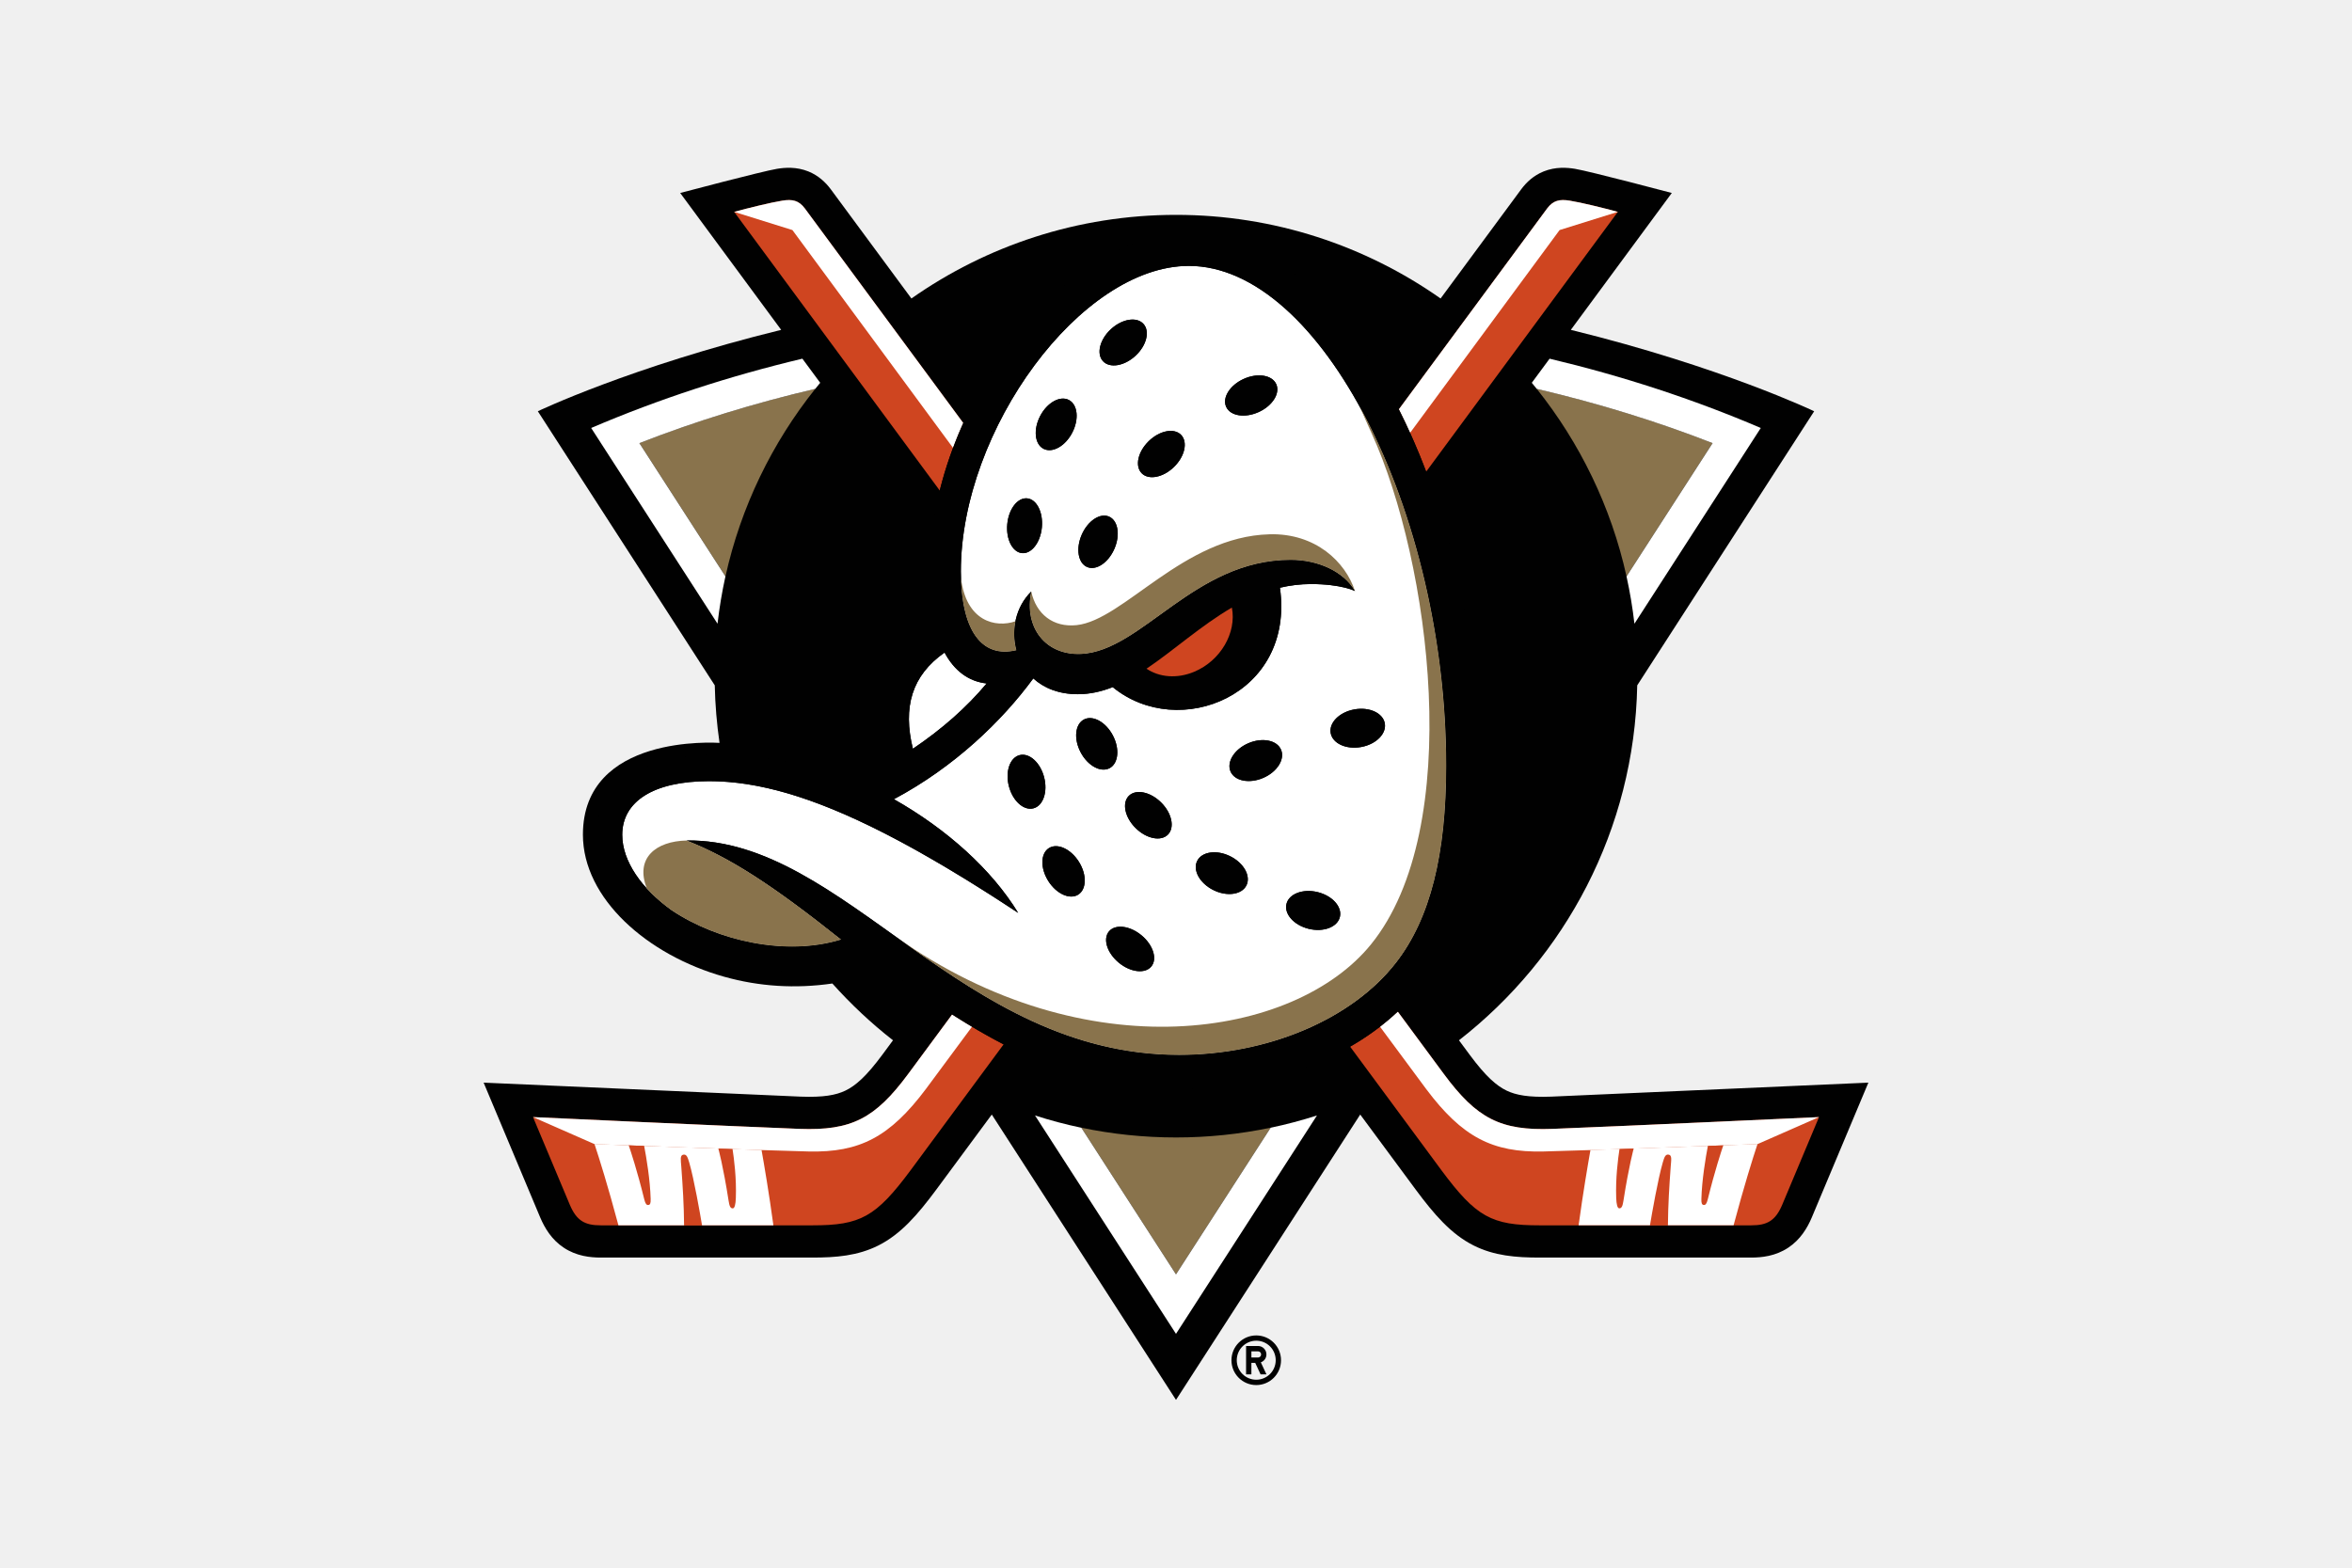
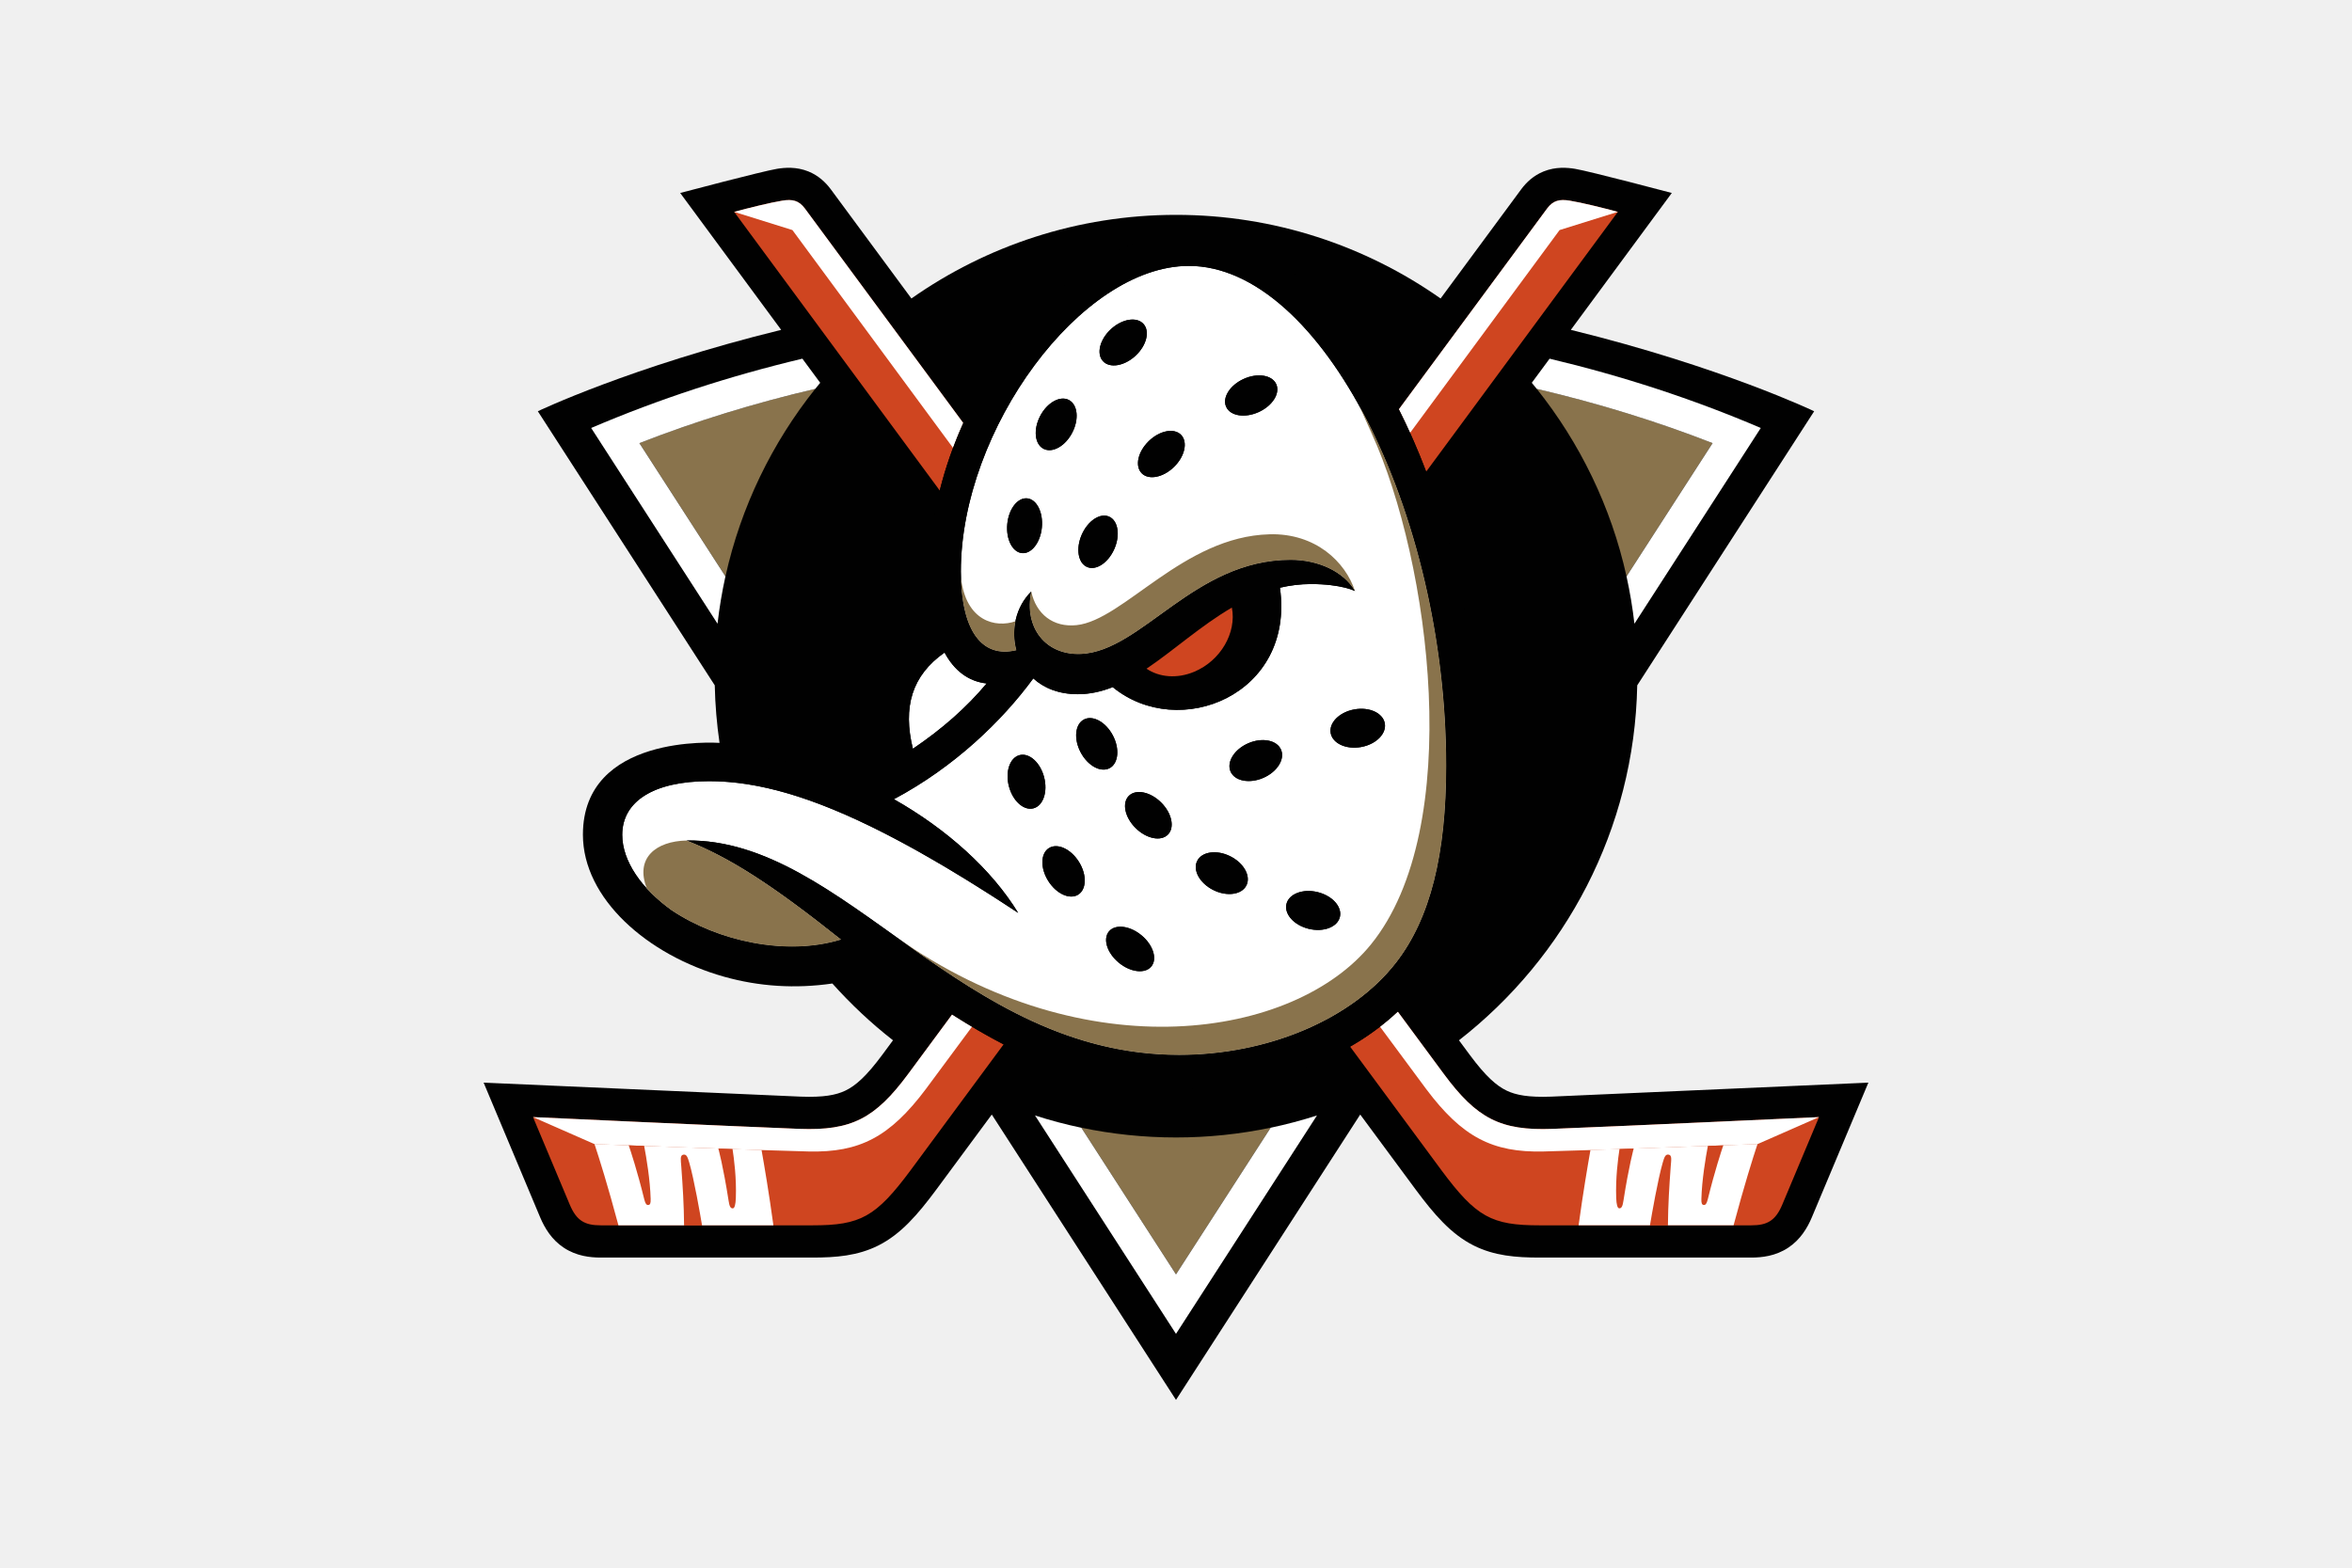
<svg xmlns="http://www.w3.org/2000/svg" viewBox="0 0 960 640">
  <path fill="#010101" d="M633.197 447.695c-9.318.352-14.417-.615-18.256-2.461-4.146-1.993-8.542-5.817-15.062-14.623-.674-.908-2.168-2.93-4.381-5.919 43.354-33.772 71.617-86.078 72.76-144.905l72.218-111.895s-37.904-18.154-99.323-33.23l41.215-55.882s-33.611-8.893-39.516-9.86c-3.164-.513-7.868-.923-12.805 1.07-4.059 1.64-7.004 4.395-9.143 7.281-.205.279-13.04 17.656-32.907 44.585C557.404 100.362 520.145 87.718 480 87.718s-77.405 12.644-107.997 34.138c-19.868-26.93-32.702-44.306-32.908-44.585-2.153-2.886-5.084-5.64-9.142-7.282-4.938-1.992-9.641-1.582-12.806-1.07-5.919.968-39.515 9.861-39.515 9.861l41.215 55.882c-61.42 15.076-99.323 33.23-99.323 33.23l72.217 111.895c.162 7.956.836 15.794 1.949 23.487-1.421-.059-55.764-3.678-55.764 37.479 0 26.08 26.3 49.185 57.654 57.991 14.271 4.015 29.054 4.952 44.16 2.769 7.546 8.425 15.809 16.205 24.747 23.179a1181 1181 0 0 0-4.367 5.919c-6.519 8.806-10.915 12.645-15.061 14.623-3.839 1.846-8.938 2.813-18.256 2.461L197.4 441.981l23.091 55.032c1.875 4.395 4.688 9.099 9.641 12.366 5.157 3.414 10.71 4.015 15.105 4.015h86.342c9.641 0 18.52-.704 26.944-4.938 9.26-4.659 16.161-12.732 23.707-22.901a17913 17913 0 0 0 22.578-30.548L480 571.502l75.192-116.495a25622 25622 0 0 0 22.578 30.548c7.56 10.183 14.446 18.242 23.706 22.901 8.425 4.234 17.304 4.938 26.945 4.938h86.341c4.41 0 9.949-.601 15.106-4.015 4.952-3.282 7.78-7.971 9.641-12.366l23.091-55.032z" />
  <path fill="#89734c" d="M627.232 158.728c24.922 5.817 48.877 13.216 71.792 22.154l-35.134 54.431c-6.3-28.468-19.062-54.534-36.658-76.585M479.998 464.363c-13.23 0-26.153-1.378-38.636-3.986l38.636 59.867 38.636-59.867a188.6 188.6 0 0 1-38.636 3.986M332.764 158.728c-24.922 5.817-48.877 13.216-71.792 22.154l35.134 54.431c6.3-28.468 19.062-54.534 36.658-76.585" />
  <path fill="#fff" d="M632.476 146.426c29.67 7.062 58.475 16.424 86.21 28.292l-51.573 79.911a190 190 0 0 0-3.224-19.297l35.135-54.431c-22.901-8.937-46.856-16.322-71.793-22.153a161 161 0 0 0-2.007-2.476c2.476-3.356 4.908-6.652 7.267-9.846zM518.633 460.397l-38.636 59.867-38.636-59.867a185 185 0 0 1-18.901-5.011l57.537 89.156 57.537-89.156a189 189 0 0 1-18.915 5.011zM296.105 235.332l-35.135-54.431c22.901-8.937 46.856-16.322 71.793-22.153.66-.835 1.334-1.656 2.008-2.476-2.477-3.356-4.909-6.652-7.268-9.846-29.669 7.062-58.474 16.424-86.21 28.292l51.574 79.911a190 190 0 0 1 3.223-19.297z" />
  <path fill="#cf4520" d="M570.958 167.104c34.505-46.754 59.72-80.936 60.497-81.962 2.49-3.355 5.157-3.897 9.274-3.223 4.894.791 13.655 2.974 19.618 4.571 0 0-33.757 45.772-78.239 106.064-3.385-8.938-7.121-17.45-11.15-25.45m-177.797 5.582c-36.6-49.596-63.822-86.474-64.614-87.544-2.49-3.355-5.157-3.897-9.274-3.223-4.894.791-13.655 2.974-19.619 4.571 0 0 36.673 49.714 83.91 113.756 2.359-9.45 5.612-18.71 9.597-27.56m240.535 288.17c-21.201.806-30.871-4.161-44.379-22.417-2.477-3.341-9.143-12.366-18.813-25.465-5.758 5.421-12.293 10.198-19.443 14.3 19.765 26.783 33.596 45.508 37.259 50.446 14.227 19.164 20.498 22.519 40.102 22.519h86.341c6.506 0 9.89-1.86 12.659-8.366 2.77-6.52 15.033-35.823 15.033-35.823s-83.206 3.839-108.744 4.806zm-245.062-46.71-17.949 24.293c-13.508 18.241-23.178 23.208-44.379 22.417-25.538-.967-108.745-4.806-108.745-4.806s12.264 29.318 15.033 35.823c2.769 6.52 6.154 8.366 12.659 8.366h86.342c19.589 0 25.86-3.355 40.101-22.519 3.707-4.996 17.817-24.088 37.948-51.369-6.754-3.487-13.729-7.546-21.01-12.205" />
  <path fill="#fff" d="m323.434 93.919-23.78-7.429c5.964-1.597 14.725-3.78 19.619-4.571 4.117-.674 6.784-.132 9.274 3.223.806 1.07 28.014 37.948 64.614 87.544a170 170 0 0 0-4.176 10.154zm252.11 82.782c35.266-47.838 61.024-82.782 61.024-82.782l23.779-7.429c-5.963-1.597-14.724-3.78-19.618-4.571-4.117-.674-6.784-.132-9.274 3.223-.762 1.04-25.992 35.208-60.497 81.962a235 235 0 0 1 4.586 9.611zm-186.91 237.445-17.949 24.293c-13.508 18.241-23.178 23.208-44.379 22.417-25.509-.967-108.627-4.791-108.745-4.806l25.113 11.033s67.603 2.549 87.412 3.003c20.746.469 33.083-5.86 47.808-25.479 1.817-2.417 8.586-11.575 18.842-25.45a291 291 0 0 1-8.102-5.011m245.062 46.71c-21.201.806-30.871-4.161-44.379-22.417-2.477-3.341-9.143-12.366-18.813-25.465a101 101 0 0 1-7.238 6.168c10.256 13.89 17.04 23.048 18.857 25.465 14.71 19.619 27.046 25.948 47.808 25.479 19.809-.454 87.411-3.003 87.411-3.003l25.113-11.033c-.117 0-83.221 3.839-108.744 4.806z" />
  <path fill="#cf4520" d="M681.944 476.23c-.616 8.337-1.07 15.56-1.143 24h-7.34c.791-4.747 3.223-18.74 5.215-25.611.674-2.301 1.114-3.473 2.432-3.224 1.392.249 1.026 2.11.821 4.835zm-21.069 17.084c1.069.088 1.435-1.04 1.758-3.121 2.227-14.373 4.176-21.259 4.176-21.259l-.074-.029c-1.919.073-3.824.131-5.714.19-.63 3.985-1.655 11.897-1.362 19.956.102 2.666.498 4.19 1.201 4.263zm33.566-3.853c-.058 1.861.235 2.373.909 2.476.762.117 1.245-.469 1.685-2.242 2.915-11.838 5.641-20.043 6.359-22.109-1.964.073-4.074.146-6.301.234-.908 4.821-2.432 13.846-2.652 21.641m-401.233-20.513s1.934 6.887 4.175 21.26c.323 2.066.689 3.209 1.758 3.121.704-.059 1.114-1.597 1.202-4.264.293-8.044-.733-15.97-1.363-19.955-1.89-.059-3.795-.132-5.714-.191l-.073.029zm-28.556 22.989c.674-.103.967-.615.908-2.476-.22-7.795-1.729-16.82-2.652-21.641-2.227-.088-4.351-.161-6.3-.234.718 2.066 3.443 10.271 6.359 22.109.439 1.773.923 2.359 1.685 2.242m16.673-17.318c-.674-2.301-1.113-3.473-2.432-3.224-1.392.249-1.026 2.11-.821 4.835.616 8.337 1.07 15.56 1.143 24h7.341c-.791-4.747-3.224-18.74-5.216-25.611z" />
  <path fill="#fff" d="M310.835 469.483c1.04 5.875 3.047 17.597 4.835 30.739h-29.127c-.792-4.747-3.224-18.739-5.216-25.611-.674-2.3-1.114-3.472-2.433-3.223-1.391.249-1.025 2.109-.82 4.835.615 8.337 1.07 15.56 1.143 23.999h-26.798c-4.337-16.205-7.765-27.149-9.773-33.186h.044s5.553.235 13.934.542c.718 2.095 3.458 10.3 6.359 22.11.439 1.772.923 2.359 1.685 2.241.674-.102.967-.615.908-2.476-.22-7.795-1.729-16.82-2.652-21.64 8.938.322 19.794.718 30.358 1.084l-.073.029s1.934 6.886 4.176 21.26c.322 2.066.688 3.208 1.758 3.121.703-.059 1.113-1.597 1.201-4.264.293-8.044-.732-15.97-1.348-19.956 4.103.147 8.103.279 11.854.396zm406.493-2.432-13.933.513c-.718 2.095-3.458 10.3-6.359 22.109-.44 1.773-.923 2.359-1.685 2.242-.674-.103-.967-.616-.909-2.477.22-7.794 1.729-16.82 2.652-21.64-8.937.322-19.794.718-30.358 1.084l.074.029s-1.934 6.887-4.176 21.26c-.322 2.066-.689 3.209-1.758 3.121-.704-.059-1.114-1.597-1.202-4.264-.293-8.044.733-15.97 1.348-19.955-4.102.146-8.102.278-11.853.395-1.04 5.876-3.047 17.597-4.835 30.739h29.127c.792-4.747 3.224-18.739 5.216-25.611.674-2.3 1.114-3.472 2.432-3.223 1.392.249 1.026 2.11.821 4.835-.615 8.337-1.07 15.56-1.143 23.999h26.798c4.337-16.204 7.765-27.149 9.772-33.186h-.043zM485.22 108.542c-44.043 0-93.038 66.841-93.038 124.715 0 24 8.439 35.633 22.652 32.175-2.242-8.336-.22-17.743 6.08-23.941-3.092 14.725 5.875 26.183 20.424 25.48 24.791-1.202 46.124-38.417 85.448-38.417 11.341 0 21.67 4.82 26.256 12.718-.029 0-5.45-2.843-17.977-2.843-4.425 0-8.616.557-12.645 1.495 6.198 43.852-41.347 62.694-68.247 40.585-4.586 1.817-9.318 2.886-14.271 2.886-7.809 0-13.86-2.534-18.153-6.446-12.718 17.347-32.16 36.145-56.892 49.317 21.64 12.249 39.911 28.703 50.724 46.402-58.885-38.885-95.748-53.772-126.165-53.772-22.71 0-35.442 8.293-35.442 21.919 0 10.784 7.97 22.08 20.146 30.798 18.71 12.527 46.738 18.857 69.17 11.941-28.351-22.593-45.904-33.786-63.061-40.438 64.702-.835 111.602 87.529 201.035 87.529 36.233 0 70.562-14.505 88.525-37.626 14.095-18.138 20.483-44.35 20.483-80.437 0-103.822-51.134-204.055-105.052-204.055zM425.251 215.28c-.572 6.168-4.205 10.886-8.103 10.519s-6.593-5.655-6.021-11.838c.571-6.168 4.205-10.872 8.102-10.52 3.897.366 6.593 5.656 6.022 11.839m12.395-38.637c-2.857 5.494-8.102 8.439-11.721 6.564s-4.235-7.853-1.377-13.362c2.857-5.495 8.102-8.44 11.721-6.564s4.234 7.853 1.377 13.362m17.186 47.442c-2.49 5.685-7.472 8.982-11.149 7.37-3.678-1.612-4.63-7.516-2.154-13.186 2.491-5.685 7.472-8.982 11.15-7.37s4.63 7.516 2.153 13.186m-4.63-76.643c-2.769-3.003-1.333-8.835 3.224-13.054 4.557-4.205 10.49-5.187 13.26-2.198 2.769 3.003 1.333 8.835-3.224 13.054-4.556 4.205-10.49 5.187-13.26 2.198m28.967 43.193c-4.44 4.323-10.344 5.466-13.187 2.55s-1.553-8.791 2.901-13.113c4.44-4.323 10.344-5.466 13.187-2.55s1.538 8.791-2.901 13.113m34.592-22.431c-5.641 2.564-11.589 1.626-13.289-2.11s1.495-8.835 7.135-11.399c5.641-2.564 11.59-1.627 13.289 2.11 1.7 3.736-1.494 8.835-7.135 11.399m-91.939 161.784c-3.97 1.04-8.454-2.989-10.021-8.982s.381-11.692 4.336-12.732c3.971-1.04 8.454 2.989 10.022 8.981 1.568 5.993-.381 11.692-4.337 12.733m18.256 35.237c-3.443 2.169-8.923-.337-12.219-5.582-3.297-5.246-3.18-11.253.278-13.421 3.443-2.169 8.923.337 12.22 5.582 3.296 5.245 3.179 11.253-.279 13.421m.997-58.094c-2.887-5.48-2.301-11.472 1.318-13.392s8.908.982 11.809 6.462c2.887 5.48 2.301 11.472-1.318 13.391s-8.908-.981-11.809-6.461m28.849 87.427c-2.55 3.091-8.498 2.403-13.275-1.553-4.776-3.942-6.578-9.656-4.029-12.747 2.549-3.092 8.498-2.403 13.274 1.553 4.777 3.941 6.579 9.655 4.03 12.747m6.769-53.845c-2.857 2.901-8.762 1.714-13.172-2.652-4.41-4.352-5.656-10.242-2.799-13.143s8.762-1.714 13.172 2.652c4.41 4.352 5.656 10.242 2.799 13.143m32.057 20.732c-1.89 3.809-7.926 4.674-13.479 1.919-5.553-2.754-8.513-8.073-6.623-11.897 1.89-3.809 7.927-4.674 13.48-1.919 5.553 2.754 8.512 8.073 6.622 11.897m6.872-43.882c-5.685 2.462-11.663 1.289-13.362-2.608-1.685-3.897 1.553-9.069 7.238-11.531 5.684-2.461 11.662-1.289 13.362 2.608 1.685 3.898-1.553 9.07-7.238 11.531m31.266 56.805c-1.011 4.131-6.71 6.285-12.732 4.805-6.022-1.479-10.08-6.021-9.055-10.168 1.011-4.132 6.711-6.285 12.733-4.806s10.08 6.022 9.054 10.169m8.674-69.405c-6.095 1.098-11.663-1.451-12.424-5.685-.762-4.235 3.56-8.571 9.655-9.67s11.663 1.436 12.425 5.685c.761 4.234-3.561 8.571-9.656 9.67m-182.954.703c-4.176-17.011-.44-29.904 12.922-39.281 4.015 7.487 9.861 11.824 17.187 12.615-8.22 9.831-18.212 18.637-30.109 26.666" />
  <path fill="#010101" d="M484.549 95.182c-49.786 0-105.301 70.533-105.301 139.103 0 7.121.601 13.479 1.758 19.018-20.937 13.157-28.453 34.856-21.435 60.453a256 256 0 0 1-9.421 5.084c-17.289-5.788-27.97-8.103-42.959-10.037-19.135-2.109-39.398-.146-51.896 8.777-3.868 2.769-6.798 6.095-8.776 9.934-1.963 3.824-3.033 8.234-3.033 13.259 0 5.729 1.319 11.077 3.663 16.044 3.209 6.784 8.381 12.908 14.93 18.285 9.231 8 21.362 14.491 35.003 18.33 16.732 4.703 40.497 4 59.075-1.597 1.377.849 2.872 1.773 4.527 2.769 48.395 36.424 81.258 49.977 120.612 49.977 42.754 0 80.262-16.351 100.613-44.497 14.3-19.78 22.534-48.234 22.036-88.453-1.407-112.774-55.046-216.405-119.396-216.405zm-99.016 171.234c4.015 7.487 9.861 11.824 17.187 12.615-8.22 9.832-18.212 18.637-30.109 26.666-4.176-17.01-.44-29.904 12.922-39.281m184.259 126.62c-17.948 23.121-52.277 37.626-88.525 37.626-89.433 0-136.333-88.379-201.035-87.53 17.157 6.652 34.71 17.846 63.061 40.439-22.417 6.916-50.46.586-69.17-11.941-12.161-8.718-20.146-20.014-20.146-30.798 0-13.626 12.732-21.919 35.442-21.919 19.765 0 42.255 6.286 71.72 21.348 15.897 8.117 33.815 18.783 54.445 32.409-10.813-17.684-29.084-34.138-50.724-46.402 24.732-13.157 44.175-31.97 56.892-49.303 4.293 3.912 10.33 6.447 18.154 6.447 4.952 0 9.684-1.084 14.27-2.886 26.901 22.109 74.445 3.282 68.247-40.586 4.03-.937 8.22-1.494 12.645-1.494 12.541 0 17.962 2.842 17.977 2.842-4.586-7.897-14.915-12.717-26.256-12.717-39.324 0-60.657 37.215-85.448 38.417-14.549.703-23.501-10.755-20.424-25.48-6.3 6.198-8.322 15.604-6.08 23.941-14.212 3.458-22.652-8.176-22.652-32.175 0-57.874 49.01-124.715 93.038-124.715 53.918 0 105.052 100.232 105.052 204.054 0 36.072-6.388 62.284-20.483 80.438z" />
  <path fill="#cf4520" d="M487.377 274.268c-7.048 2.93-14.227 2.212-19.414-1.275 11.194-7.531 22.256-17.626 34.842-24.952 2.007 10.256-4.601 21.728-15.428 26.227" />
  <path fill="#010101" d="M425.257 215.293c-.571 6.168-4.205 10.871-8.102 10.52-3.898-.367-6.593-5.656-6.022-11.839.571-6.168 4.205-10.872 8.102-10.52 3.898.366 6.594 5.656 6.022 11.839m11.018-51.999c-3.619-1.876-8.864 1.055-11.721 6.564-2.857 5.494-2.242 11.487 1.377 13.362s8.864-1.055 11.721-6.564c2.857-5.494 2.242-11.487-1.377-13.362m30.402-31.091c-2.769-3.004-8.703-2.022-13.26 2.198-4.542 4.205-5.992 10.051-3.223 13.054s8.703 2.022 13.26-2.197c4.556-4.205 5.992-10.051 3.223-13.055m-13.992 78.709c-3.678-1.612-8.659 1.699-11.15 7.37-2.491 5.684-1.524 11.589 2.154 13.186 3.677 1.612 8.659-1.699 11.15-7.37 2.49-5.685 1.523-11.589-2.154-13.186m29.391-33.377c-2.842-2.915-8.747-1.773-13.186 2.55-4.44 4.322-5.744 10.197-2.901 13.113s8.747 1.773 13.186-2.549c4.439-4.323 5.743-10.198 2.901-13.114m38.841-20.717c-1.699-3.736-7.648-4.674-13.289-2.11s-8.835 7.677-7.135 11.399c1.7 3.736 7.648 4.674 13.289 2.11s8.835-7.678 7.135-11.399m-68.291 223.453c-2.549 3.091-.747 8.791 4.029 12.747 4.777 3.941 10.725 4.644 13.275 1.553 2.549-3.092.747-8.791-4.029-12.747-4.777-3.942-10.725-4.645-13.275-1.553m-24.483-34.036c-3.443 2.168-3.575 8.175-.278 13.421s8.762 7.75 12.22 5.582c3.443-2.168 3.575-8.176.278-13.421s-8.762-7.751-12.22-5.582m-11.999-37.948c-3.971 1.04-5.905 6.74-4.337 12.732 1.568 5.993 6.051 10.022 10.022 8.982s5.904-6.74 4.337-12.733c-1.568-5.992-6.052-10.021-10.022-8.981m72.496 43.193c-1.89 3.81 1.069 9.143 6.622 11.897 5.553 2.755 11.59 1.89 13.48-1.919s-1.07-9.143-6.623-11.897c-5.553-2.755-11.589-1.89-13.479 1.919m36.453 17.538c-1.011 4.132 3.048 8.689 9.055 10.168 6.022 1.48 11.721-.674 12.732-4.805 1.011-4.132-3.048-8.689-9.055-10.169-6.022-1.479-11.721.674-12.732 4.806m-64.35-44.087c-2.857 2.901-1.611 8.777 2.799 13.143 4.41 4.351 10.3 5.538 13.172 2.652s1.611-8.777-2.799-13.143c-4.41-4.351-10.3-5.538-13.172-2.652m-18.329-31.179c-3.619 1.92-4.22 7.912-1.319 13.392 2.887 5.48 8.176 8.366 11.81 6.461 3.619-1.919 4.219-7.911 1.318-13.391-2.886-5.48-8.175-8.366-11.809-6.462m80.452 12.293c-1.685-3.897-7.677-5.069-13.362-2.608-5.685 2.462-8.923 7.619-7.238 11.531 1.685 3.897 7.677 5.07 13.362 2.608 5.685-2.461 8.923-7.619 7.238-11.531m42.358-10.74c-.762-4.234-6.33-6.783-12.425-5.684s-10.417 5.421-9.655 9.67c.762 4.234 6.329 6.783 12.424 5.685s10.418-5.422 9.656-9.671" />
  <path fill="#89734c" d="M274.136 371.63c18.71 12.527 46.738 18.857 69.155 11.941-28.35-22.593-45.903-33.787-63.06-40.439-12.527.279-21.142 7.15-16.205 19.619 2.872 3.15 6.286 6.139 10.095 8.879zm207.144 59.032c36.234 0 70.562-14.506 88.525-37.626 14.095-18.139 20.483-44.351 20.483-80.438 0-54.577-14.124-108.159-35.369-146.707a825 825 0 0 0 4.996 11.164c23.809 52.307 38.314 160.978-.395 208.567-31.135 38.256-116.099 51.911-193.68-3.062 32.512 23.223 67.984 48.102 115.426 48.102zm36.849-212.538c-35.149.923-59.471 35.032-78.694 37.083-9.553 1.011-16.497-4.468-18.519-13.699-3.092 14.725 5.875 26.183 20.424 25.479 24.791-1.201 46.123-38.416 85.448-38.416 11.34 0 21.67 4.82 26.256 12.717-3.839-11.838-16-23.677-34.915-23.179zm-103.294 47.325c-13.728 3.341-22.065-7.385-22.622-29.728 2.022 18.051 14.227 20.688 22.241 17.919a25.75 25.75 0 0 0 .381 11.809" />
-   <path fill="#010101" d="M512.758 545.182c-5.596 0-10.124 4.542-10.124 10.139s4.528 10.124 10.124 10.124 10.11-4.527 10.11-10.124-4.513-10.139-10.11-10.139m0 18.08c-4.41 0-7.955-3.561-7.955-7.956s3.545-7.971 7.955-7.971 7.942 3.561 7.942 7.971-3.561 7.956-7.942 7.956" />
-   <path fill="#010101" d="M516.908 552.935c0-1.89-1.538-3.443-3.428-3.443h-4.879v11.575h2.168v-4.689h1.554l2.197 4.689h2.388l-2.285-4.894a3.43 3.43 0 0 0 2.285-3.238m-3.428 1.26h-2.711v-2.52h2.711c.703 0 1.26.557 1.26 1.26a1.25 1.25 0 0 1-1.26 1.26" />
</svg>
